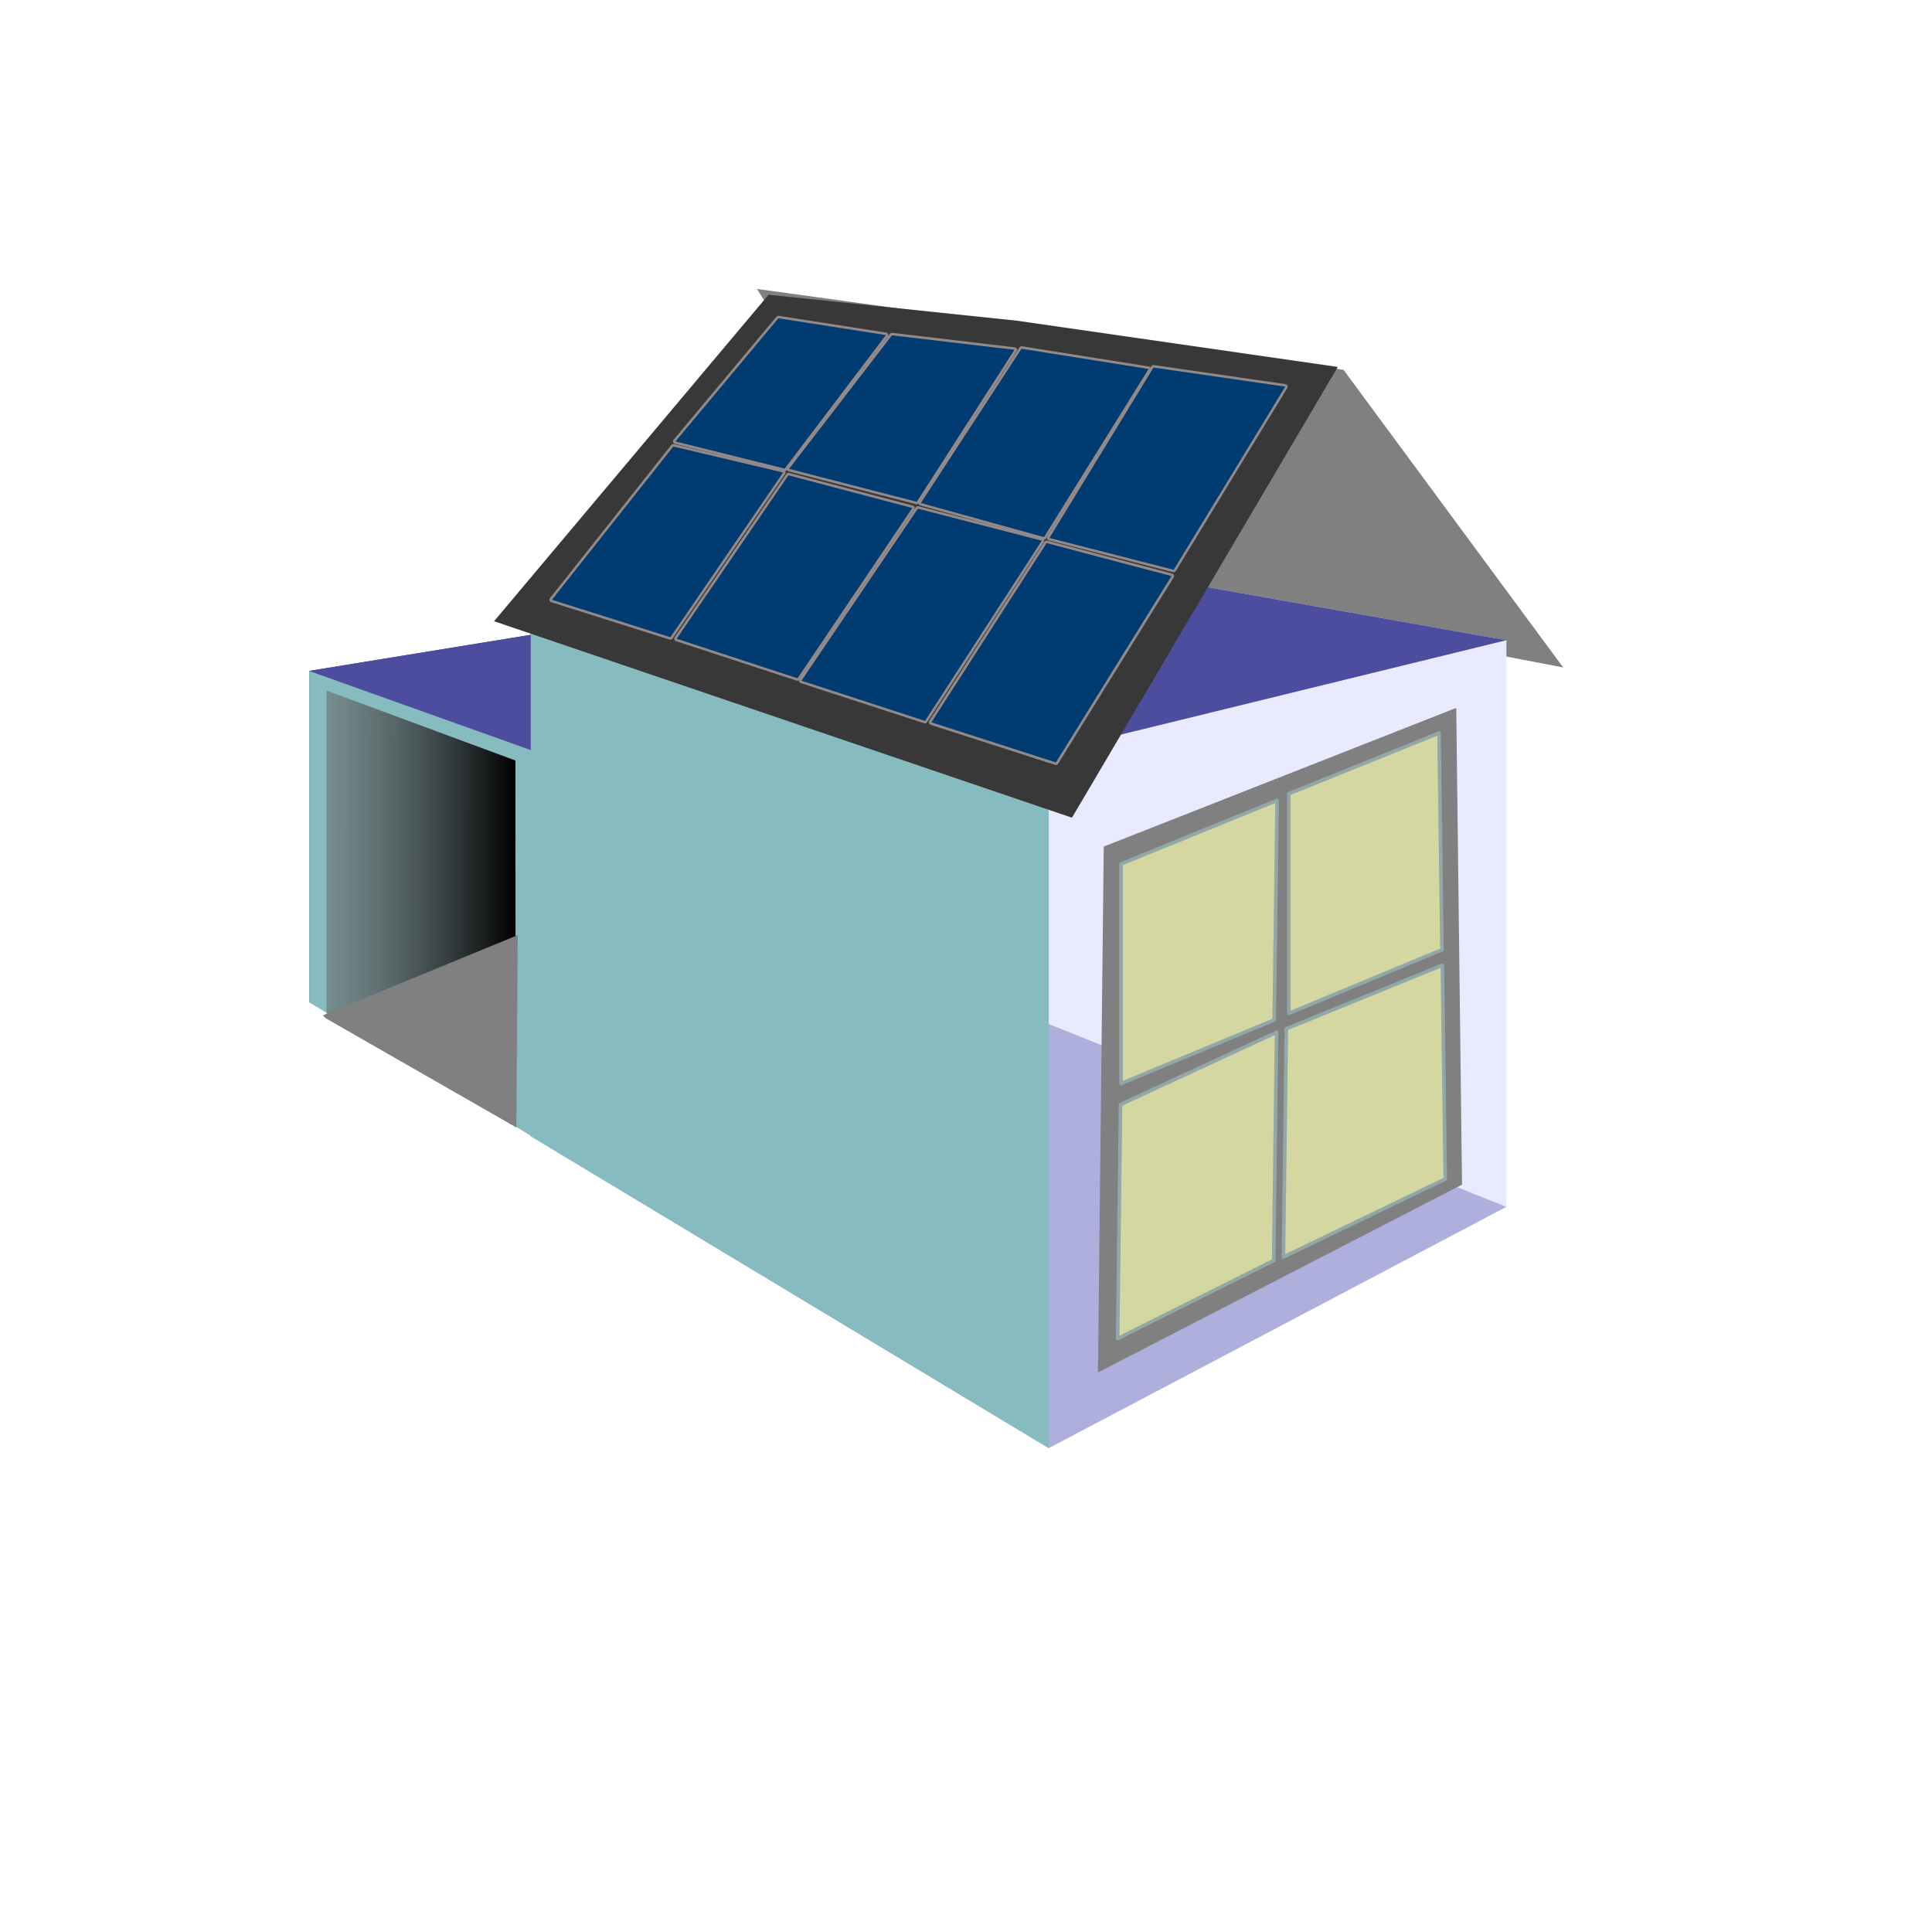
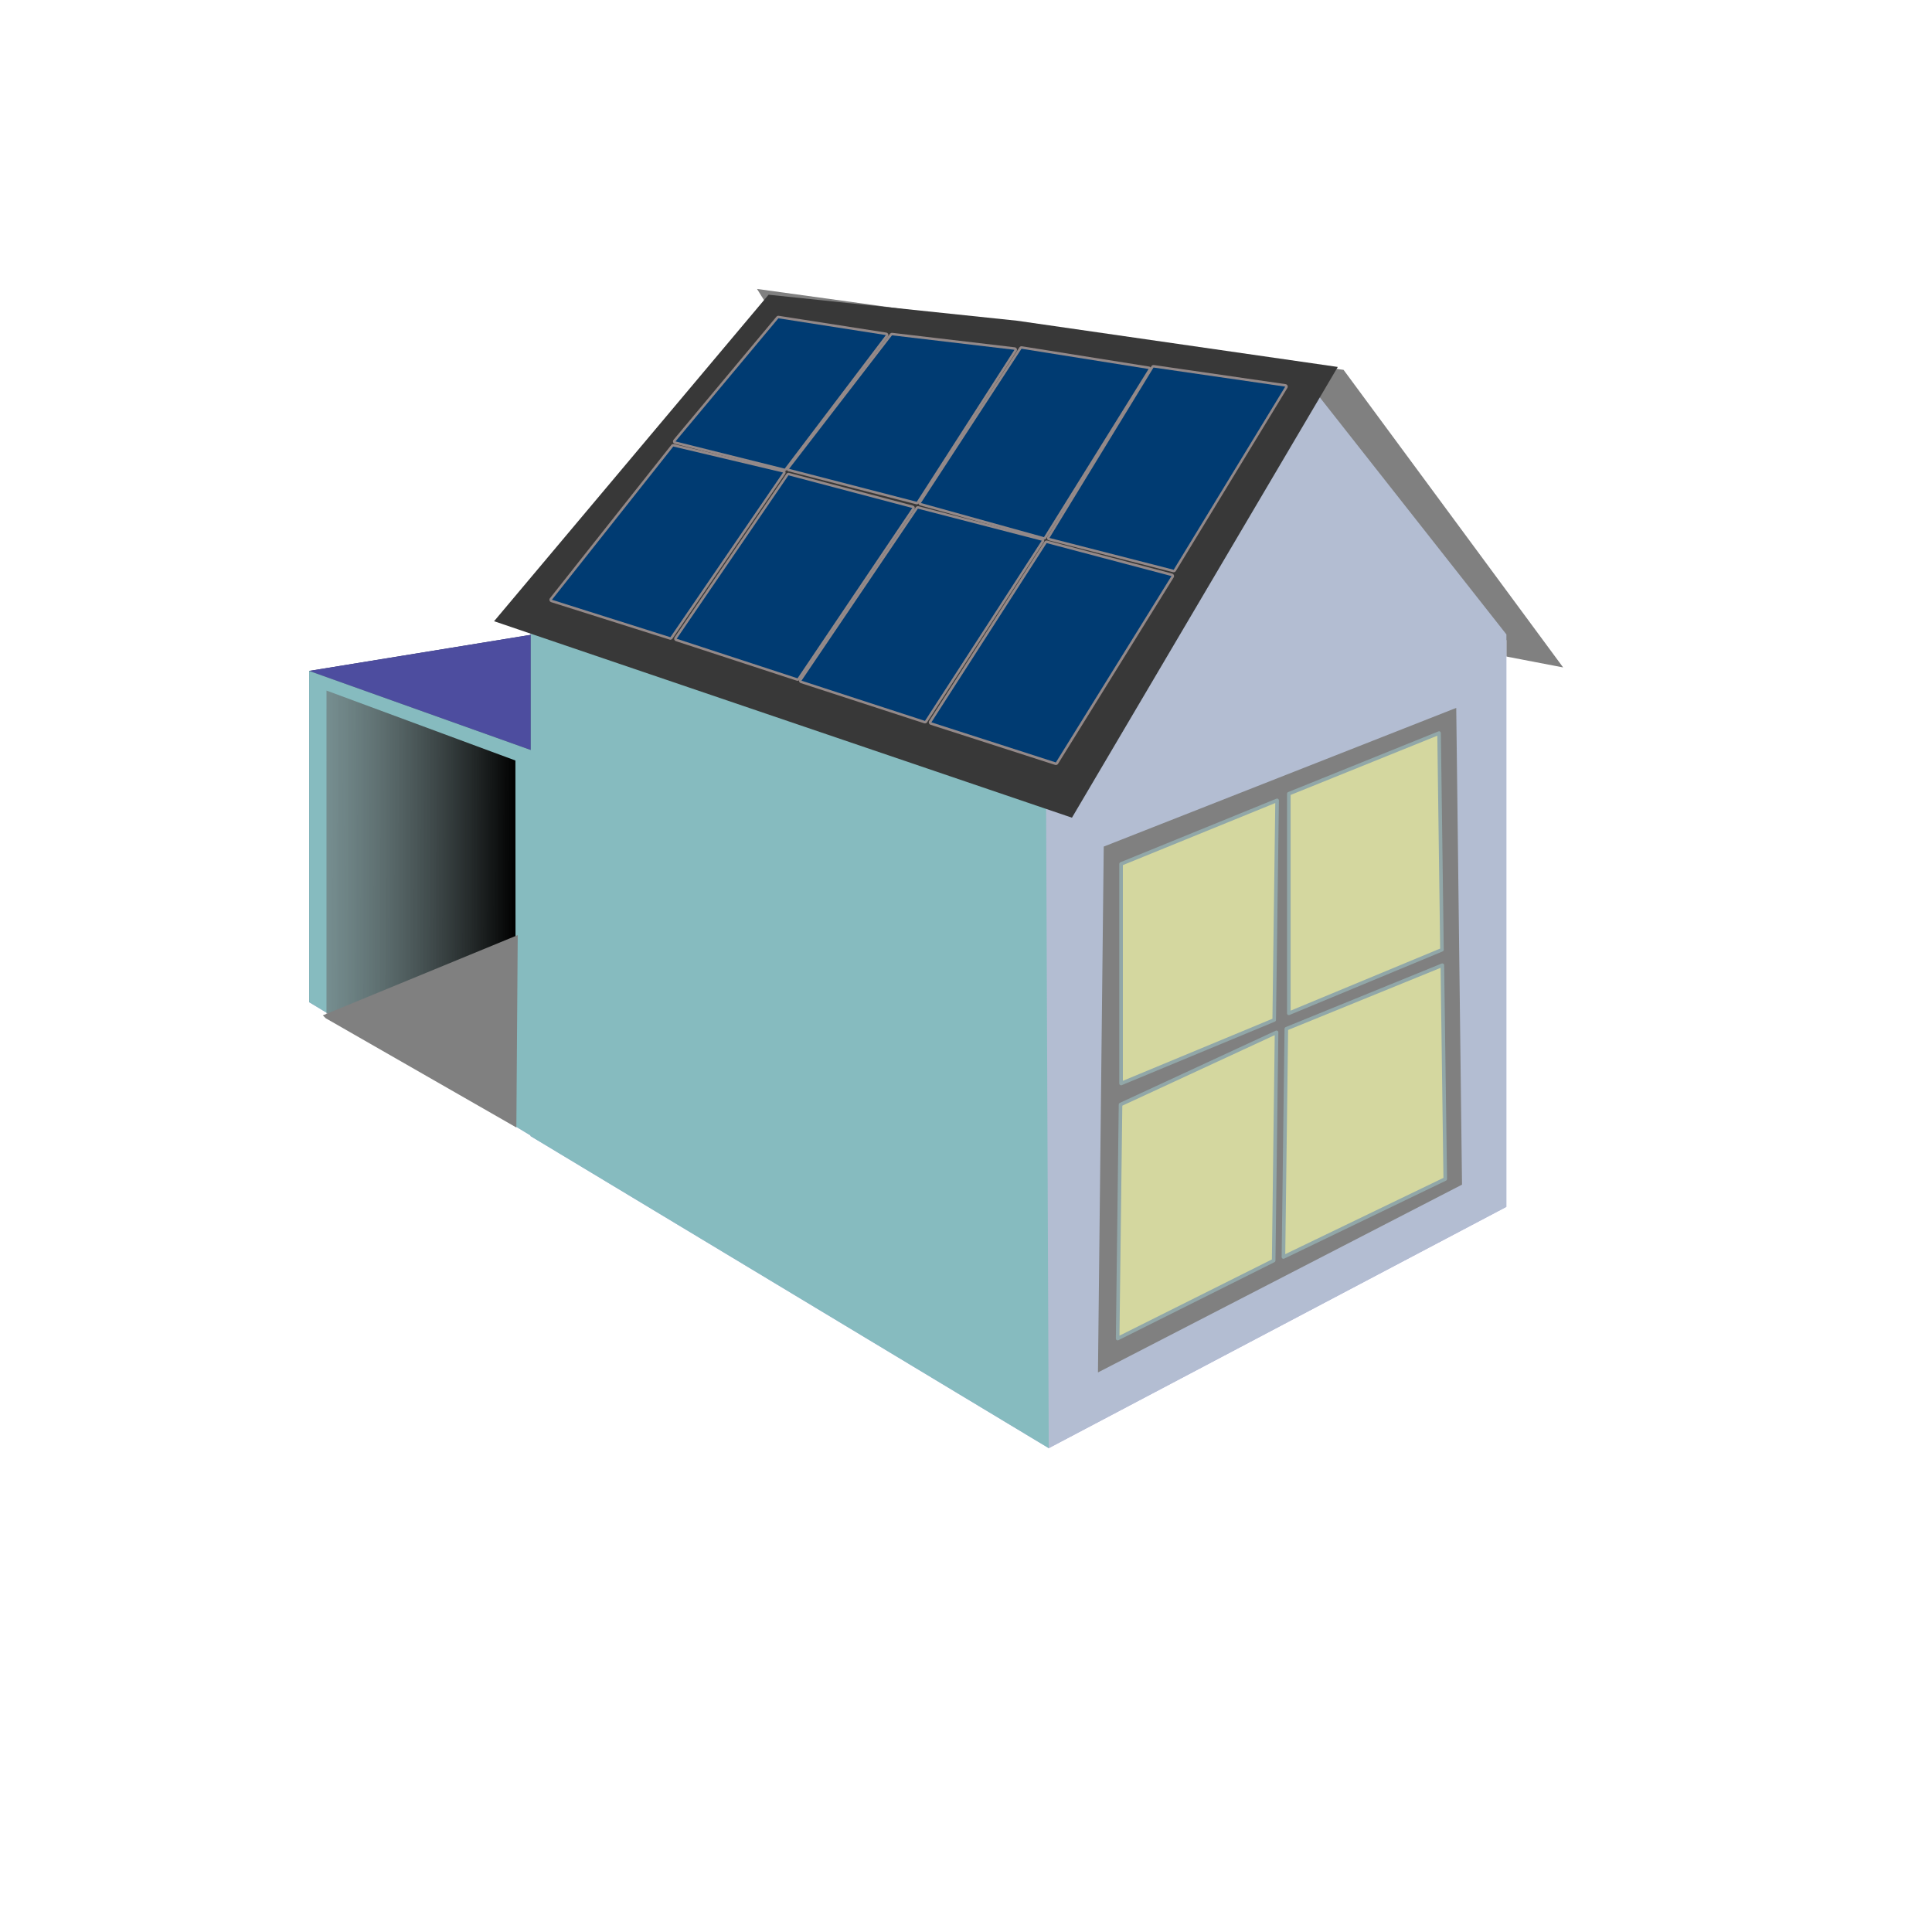
<svg xmlns="http://www.w3.org/2000/svg" xmlns:xlink="http://www.w3.org/1999/xlink" width="1080" height="1080" viewBox="0 0 1080 1080" version="1.1" id="svg1">
  <defs id="defs1">
    <linearGradient id="linearGradient35">
      <stop style="stop-color:#000000;stop-opacity:1;" offset="0" id="stop35" />
      <stop style="stop-color:#e7e7e7;stop-opacity:0;" offset="1" id="stop36" />
    </linearGradient>
    <linearGradient id="linearGradient21">
      <stop style="stop-color:#ffdd55;stop-opacity:1;" offset="0.697" id="stop21" />
      <stop style="stop-color:#ffdd55;stop-opacity:0.498;" offset="0.848" id="stop23" />
    </linearGradient>
    <clipPath clipPathUnits="userSpaceOnUse" id="clipPath18">
-       <use x="0" y="0" xlink:href="#g17" id="use18" />
+       <g id="use18" style="fill:#000000" />
    </clipPath>
    <radialGradient xlink:href="#linearGradient21" id="radialGradient22-7" cx="670.297" cy="526.546" fx="670.297" fy="526.546" r="44.61" gradientTransform="matrix(0.841826,0.8664785,-1.809034,1.757565,1058.564,-979.691)" gradientUnits="userSpaceOnUse" />
    <radialGradient xlink:href="#linearGradient21" id="radialGradient22-4" cx="670.297" cy="526.546" fx="670.297" fy="526.546" r="44.61" gradientTransform="matrix(0.841826,0.8664785,-1.809034,1.757565,1058.564,-979.691)" gradientUnits="userSpaceOnUse" />
    <linearGradient xlink:href="#linearGradient35" id="linearGradient36" x1="288.174" y1="477.284" x2="54.513" y2="476.765" gradientUnits="userSpaceOnUse" />
  </defs>
  <path style="font-variation-settings:normal;opacity:1;vector-effect:none;fill:#808080;fill-opacity:1;stroke-width:1;stroke-linecap:butt;stroke-linejoin:miter;stroke-miterlimit:4;stroke-dasharray:none;stroke-dashoffset:0;stroke-opacity:1;-inkscape-stroke:none" d="M 751.056,206.742 873.809,373.105 512.01,303.653 423.175,161.517" id="path16" />
  <g id="layer1">
    <g id="g7" style="fill:#000000">
      <path id="path13" style="fill:#e9e9ff;fill-rule:evenodd;stroke:none;stroke-linejoin:round" d="m 346.454,346.762 139.393,36.23 V 575.298 L 346.454,514.003 Z" points="485.847,382.992 485.847,575.298 346.454,514.003 346.454,346.762 " />
      <path id="path8" style="fill:#353564;fill-rule:evenodd;stroke:none;stroke-linejoin:round" d="M 172.824,375.049 V 560.249 L 346.454,514.003 V 346.762 Z" points="172.824,560.249 346.454,514.003 346.454,346.762 172.824,375.049 " />
      <path id="path12" style="fill:#afafde;fill-rule:evenodd;stroke:none;stroke-linejoin:round" d="M 172.824,560.249 300.422,637.035 485.847,575.298 346.454,514.003 Z" points="300.422,637.035 485.847,575.298 346.454,514.003 172.824,560.249 " />
      <path id="path9" style="fill:#4d4d9f;fill-rule:evenodd;stroke:none;stroke-linejoin:round" d="M 172.824,375.049 300.422,420.597 485.847,382.992 346.454,346.762 Z" points="300.422,420.597 485.847,382.992 346.454,346.762 172.824,375.049 " />
      <path id="path11" style="fill:#d7d7ff;fill-rule:evenodd;stroke:none;stroke-linejoin:round" d="m 300.422,420.597 v 216.439 L 485.847,575.298 V 382.992 Z" points="300.422,637.035 485.847,575.298 485.847,382.992 300.422,420.597 " />
    </g>
    <g id="g2" style="fill:#000000">
      <path id="path7" style="fill:#e9e9ff;fill-rule:evenodd;stroke:none;stroke-linejoin:round" d="M 540.894,304.452 842.093,357.87 V 674.629 L 540.894,554.294 Z" points="842.093,357.87 842.093,674.629 540.894,554.294 540.894,304.452 " />
      <path id="path2" style="fill:#353564;fill-rule:evenodd;stroke:none;stroke-width:2.001;stroke-linejoin:round" d="M 296.678,342.414 V 635.147 L 540.894,554.294 V 304.452 Z" points="296.678,635.147 540.894,554.294 540.894,304.452 296.678,342.414 " />
      <path id="path6" style="fill:#afafde;fill-rule:evenodd;stroke:none;stroke-linejoin:round" d="M 296.678,635.147 586.26,809.532 842.093,674.629 540.894,554.294 Z" points="586.26,809.532 842.093,674.629 540.894,554.294 296.678,635.147 " />
      <path id="path3" style="fill:#4d4d9f;fill-rule:evenodd;stroke:none;stroke-linejoin:round" d="M 296.678,342.414 586.26,420.506 842.093,357.87 540.894,304.452 Z" points="586.26,420.506 842.093,357.87 540.894,304.452 296.678,342.414 " />
-       <g id="g18" clip-path="url(#clipPath18)">
-         <g id="g17">
-           <path id="path5" style="fill:#adfff8;fill-rule:evenodd;stroke-linejoin:round;fill-opacity:1" d="M 586.26,809.532 842.093,674.629 V 354.639 L 723.06,203.443 584.645,417.275 Z" />
-         </g>
-       </g>
+       <g id="g18" clip-path="url(#clipPath18)" />
      <g id="g39">
        <path id="path10" style="fill:#86bbbf;fill-rule:evenodd;stroke:none;stroke-linejoin:round;fill-opacity:1" d="m 172.824,375.049 127.599,45.548 v 216.439 L 172.824,560.249 Z" points="300.422,420.597 300.422,637.035 172.824,560.249 172.824,375.049 " />
        <path id="path4" style="fill:#86bbbf;fill-rule:evenodd;stroke:none;stroke-width:2.001;stroke-linejoin:round;fill-opacity:1" d="M 296.678,342.414 586.26,420.506 V 809.532 L 296.678,635.147 Z" points="586.26,420.506 586.26,809.532 296.678,635.147 296.678,342.414 " />
      </g>
    </g>
    <path style="fill:url(#linearGradient36)" d="m 182.515,386.026 105.599,39.101 0.06,100.046 -105.66,43.368 z" id="path14" />
    <path style="fill:#808080" d="M 180.461,567.59 289.411,522.729 288.651,630.28 182.076,569.206 Z" id="path14-3" />
-     <g id="g16">
-       <path style="font-variation-settings:normal;opacity:1;vector-effect:none;fill:#383838;fill-opacity:1;stroke-width:1;stroke-linecap:butt;stroke-linejoin:miter;stroke-miterlimit:4;stroke-dasharray:none;stroke-dashoffset:0;stroke-opacity:1;-inkscape-stroke:none" d="M 276.195,347.262 429.636,164.748 v 0 L 568.541,179.284 747.825,205.127 599.229,457.094" id="path15" />
-     </g>
+     <g id="g16" />
  </g>
+   <path id="path5" style="fill:#b3bdd2;fill-rule:evenodd;stroke-linejoin:round;fill-opacity:1" d="M 586.26,809.532 842.093,674.629 V 354.639 L 723.06,203.443 584.645,417.275 Z" />
+   <path style="font-variation-settings:normal;opacity:1;vector-effect:none;fill:#383838;fill-opacity:1;stroke-width:1;stroke-linecap:butt;stroke-linejoin:miter;stroke-miterlimit:4;stroke-dasharray:none;stroke-dashoffset:0;stroke-opacity:1;-inkscape-stroke:none" d="M 276.195,347.262 429.636,164.748 v 0 L 568.541,179.284 747.825,205.127 599.229,457.094" id="path15" />
  <path style="font-variation-settings:normal;opacity:1;vector-effect:none;fill:#808080;fill-opacity:1;stroke-width:1;stroke-linecap:butt;stroke-linejoin:miter;stroke-miterlimit:4;stroke-dasharray:none;stroke-dashoffset:0;stroke-opacity:1;-inkscape-stroke:none" d="M 616.996,473.246 613.766,767.207 817.278,662.221 814.047,395.717 Z" id="path19" />
  <path style="font-variation-settings:normal;opacity:1;fill:#fbffad;fill-opacity:0.686;stroke-width:2;stroke-linecap:round;stroke-linejoin:round;stroke-miterlimit:4;stroke-dasharray:none;stroke-dashoffset:0;stroke-opacity:1;stroke:#91a7a8;paint-order:markers fill stroke" d="m 626.687,482.937 87.219,-35.534 -1.615,122.753 -85.604,35.534 z" id="path20" />
  <path style="font-variation-settings:normal;fill:#fbffad;fill-opacity:0.686;stroke:#91a7a8;stroke-width:2;stroke-linecap:round;stroke-linejoin:round;stroke-miterlimit:4;stroke-dasharray:none;stroke-dashoffset:0;stroke-opacity:1;paint-order:markers fill stroke;opacity:1;vector-effect:none;-inkscape-stroke:none;stop-color:#000000;stop-opacity:1" d="m 626.385,617.441 87.219,-40.379 -1.615,127.599 -87.219,43.61 z" id="path20-3" />
  <path style="font-variation-settings:normal;fill:#fbffad;fill-opacity:0.686;stroke:#91a7a8;stroke-width:2;stroke-linecap:round;stroke-linejoin:round;stroke-miterlimit:4;stroke-dasharray:none;stroke-dashoffset:0;stroke-opacity:1;paint-order:markers fill stroke;opacity:1;vector-effect:none;-inkscape-stroke:none;stop-color:#000000;stop-opacity:1" d="m 719.065,575.079 87.219,-35.534 1.615,119.523 -90.45,43.61 z" id="path20-8" />
  <path style="font-variation-settings:normal;fill:#fbffad;fill-opacity:0.686;stroke:#91a7a8;stroke-width:2;stroke-linecap:round;stroke-linejoin:round;stroke-miterlimit:4;stroke-dasharray:none;stroke-dashoffset:0;stroke-opacity:1;paint-order:markers fill stroke;opacity:1;vector-effect:none;-inkscape-stroke:none;stop-color:#000000;stop-opacity:1" d="m 720.463,443.702 83.989,-33.919 1.615,121.138 -85.604,35.534 z" id="path20-1" />
  <path style="font-variation-settings:normal;opacity:1;fill:#003b72;fill-opacity:1;stroke:#938989;stroke-width:2.8;stroke-linecap:round;stroke-linejoin:round;stroke-miterlimit:4;stroke-dasharray:none;stroke-dashoffset:0;stroke-opacity:1;paint-order:markers stroke fill" d="m 308.527,335.277 67.837,-85.67 61.377,14.537 -62.992,92.065 z" id="path21" />
  <path style="font-variation-settings:normal;fill:#003b72;fill-opacity:1;stroke:#938989;stroke-width:2.8;stroke-linecap:round;stroke-linejoin:round;stroke-miterlimit:4;stroke-dasharray:none;stroke-dashoffset:0;stroke-opacity:1;paint-order:markers stroke fill" d="m 377.592,246.763 57.523,-68.837 60.087,9.379 -56.545,74.66 z" id="path21-9" />
  <path style="font-variation-settings:normal;fill:#003b72;fill-opacity:1;stroke:#938989;stroke-width:2.8;stroke-linecap:round;stroke-linejoin:round;stroke-miterlimit:4;stroke-dasharray:none;stroke-dashoffset:0;stroke-opacity:1;paint-order:markers stroke fill" d="m 441.103,262.085 57.523,-74.638 68.468,8.09 -54.612,84.974 z" id="path21-9-5" />
  <path style="font-variation-settings:normal;fill:#003b72;fill-opacity:1;stroke:#938989;stroke-width:2.8;stroke-linecap:round;stroke-linejoin:round;stroke-miterlimit:4;stroke-dasharray:none;stroke-dashoffset:0;stroke-opacity:1;paint-order:markers stroke fill" d="m 514.79,281.193 56.234,-86.242 71.046,11.313 -58.479,93.999 z" id="path21-9-5-8" />
  <path style="font-variation-settings:normal;fill:#003b72;fill-opacity:1;stroke:#938989;stroke-width:2.8;stroke-linecap:round;stroke-linejoin:round;stroke-miterlimit:4;stroke-dasharray:none;stroke-dashoffset:0;stroke-opacity:1;paint-order:markers stroke fill" d="m 586.658,300.722 58.168,-95.266 73.625,10.669 -62.347,102.379 z" id="path21-9-5-8-2" />
  <path style="font-variation-settings:normal;fill:#003b72;fill-opacity:1;stroke:#938989;stroke-width:2.8;stroke-linecap:round;stroke-linejoin:round;stroke-miterlimit:4;stroke-dasharray:none;stroke-dashoffset:0;stroke-opacity:1;paint-order:markers stroke fill" d="m 378.268,357.072 62.484,-91.374 69.222,18.275 -64.147,95.204 z" id="path21-6" />
  <path style="font-variation-settings:normal;fill:#003b72;fill-opacity:1;stroke:#938989;stroke-width:2.8;stroke-linecap:round;stroke-linejoin:round;stroke-miterlimit:4;stroke-dasharray:none;stroke-dashoffset:0;stroke-opacity:1;paint-order:markers stroke fill" d="m 448.036,380.512 65.067,-96.172 69.222,17.906 -65.254,100.74 z" id="path21-6-3" />
  <path style="font-variation-settings:normal;fill:#003b72;fill-opacity:1;stroke:#938989;stroke-width:2.876;stroke-linecap:round;stroke-linejoin:round;stroke-miterlimit:4;stroke-dasharray:none;stroke-dashoffset:0;stroke-opacity:1;paint-order:markers stroke fill" d="m 520.65,403.789 64.425,-100.209 69.788,18.451 -64.616,104.178 z" id="path21-6-3-3" />
</svg>
